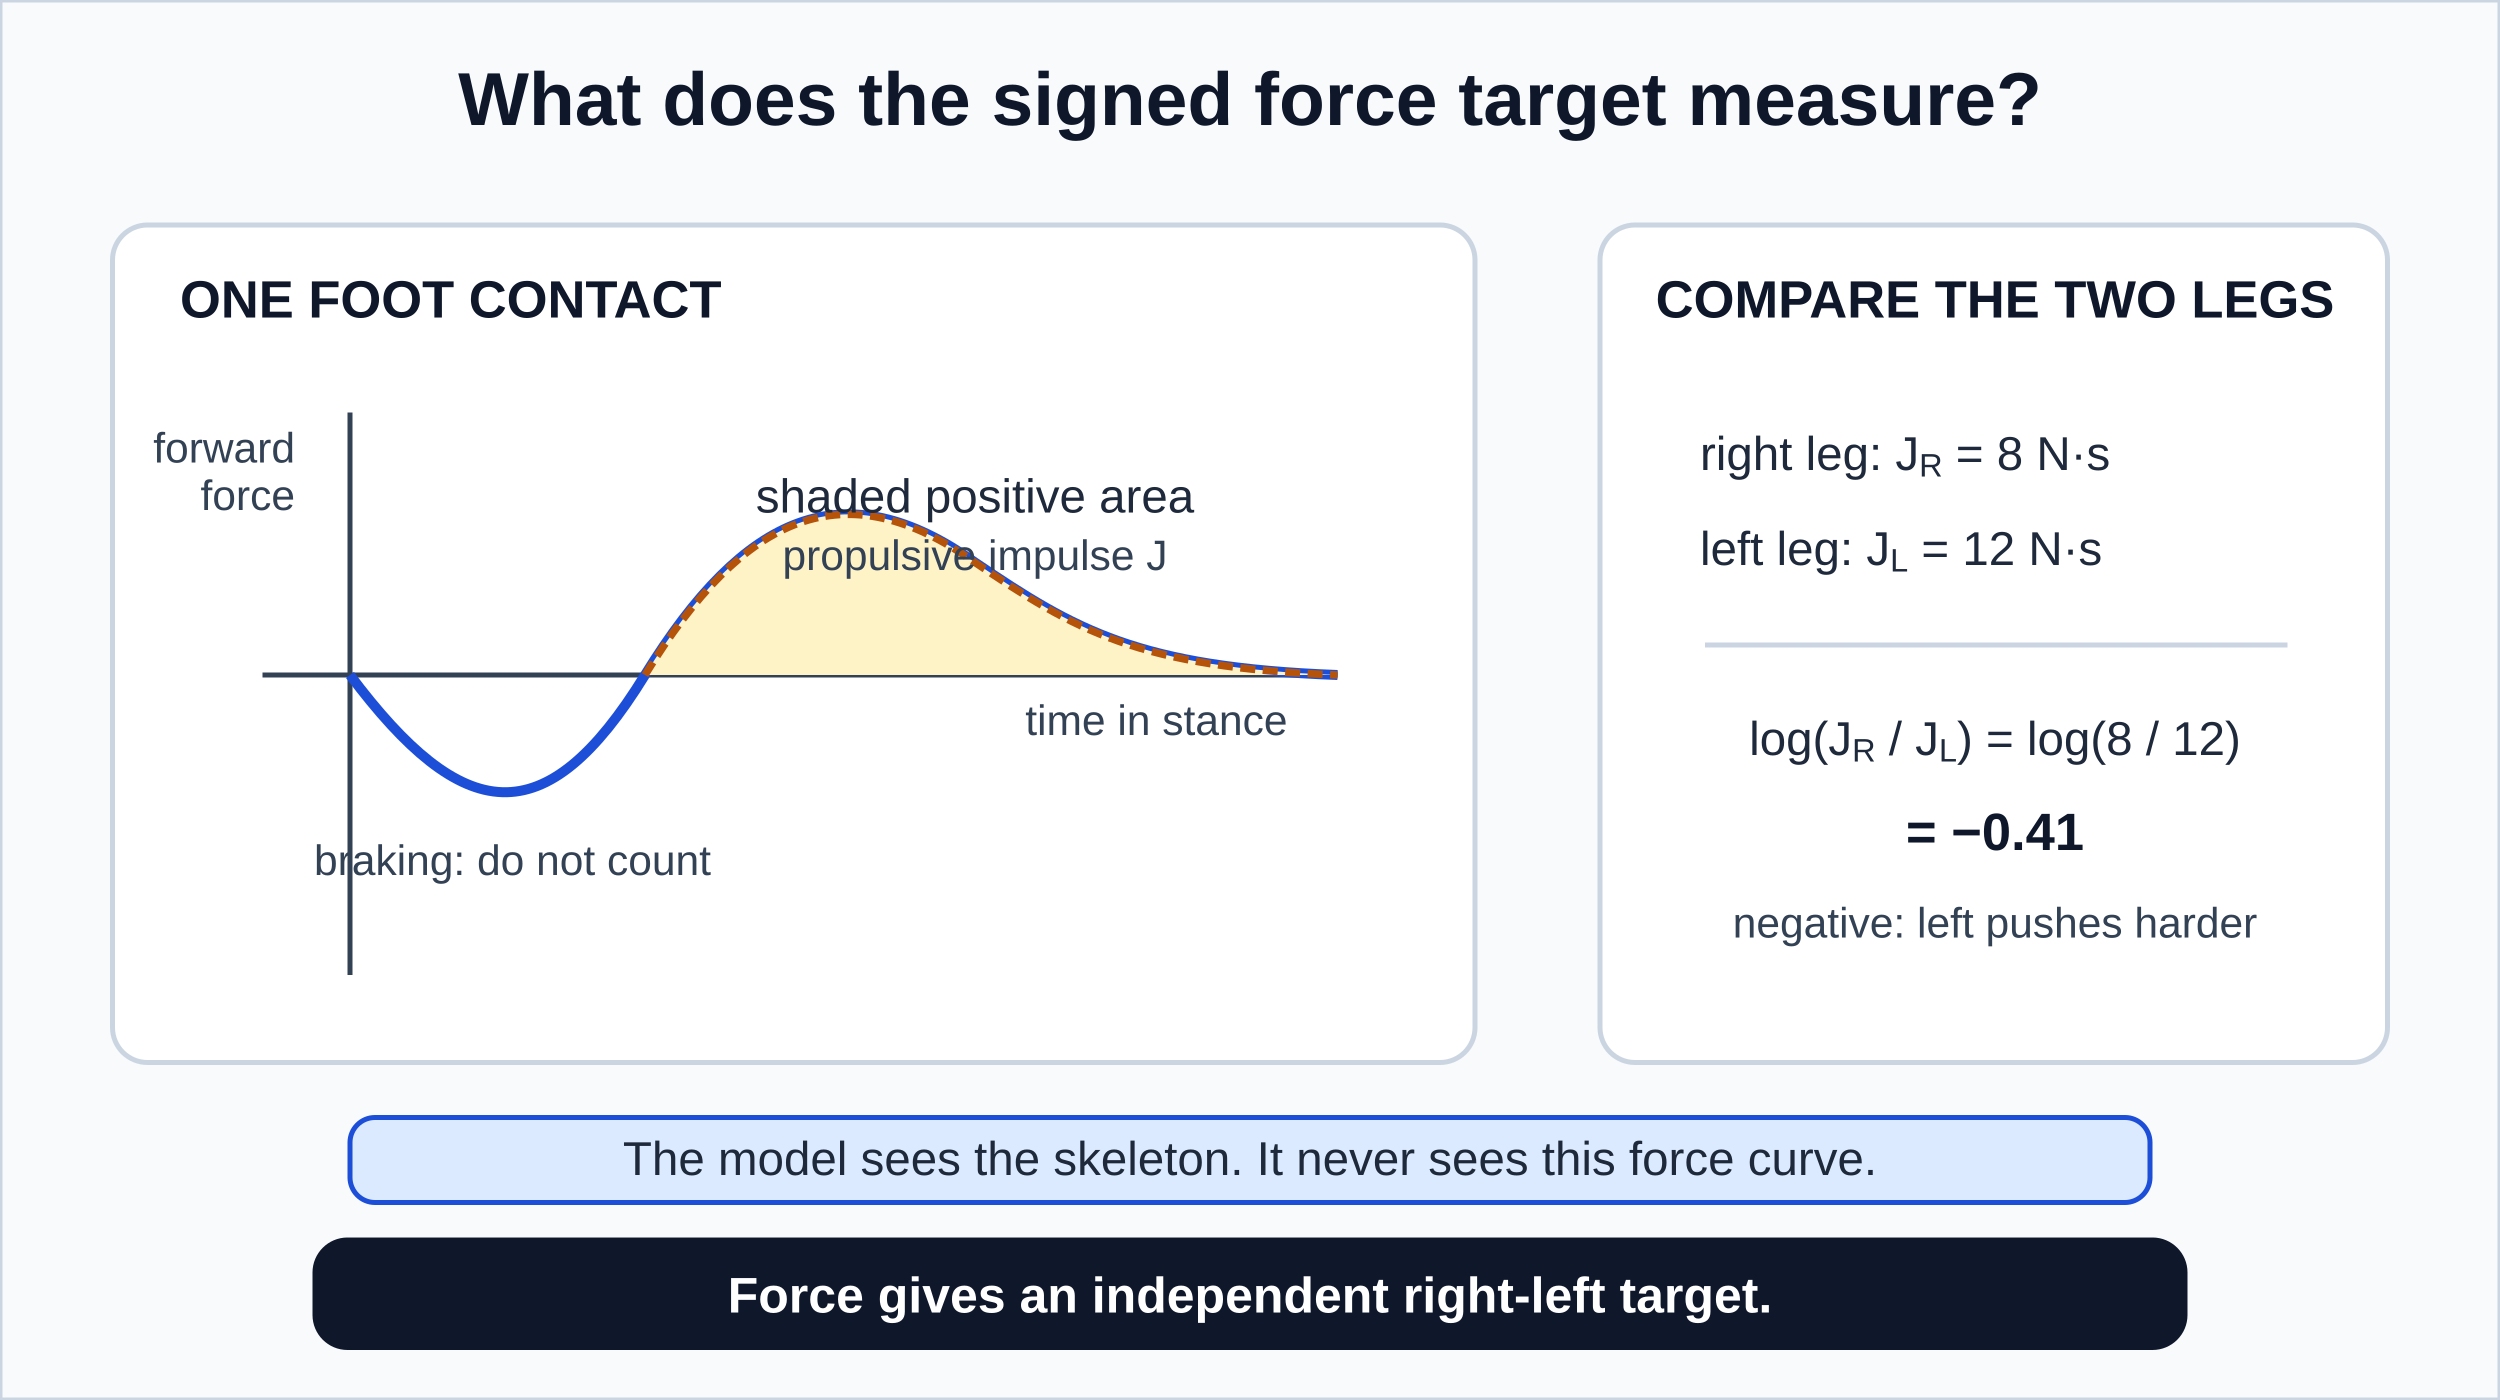
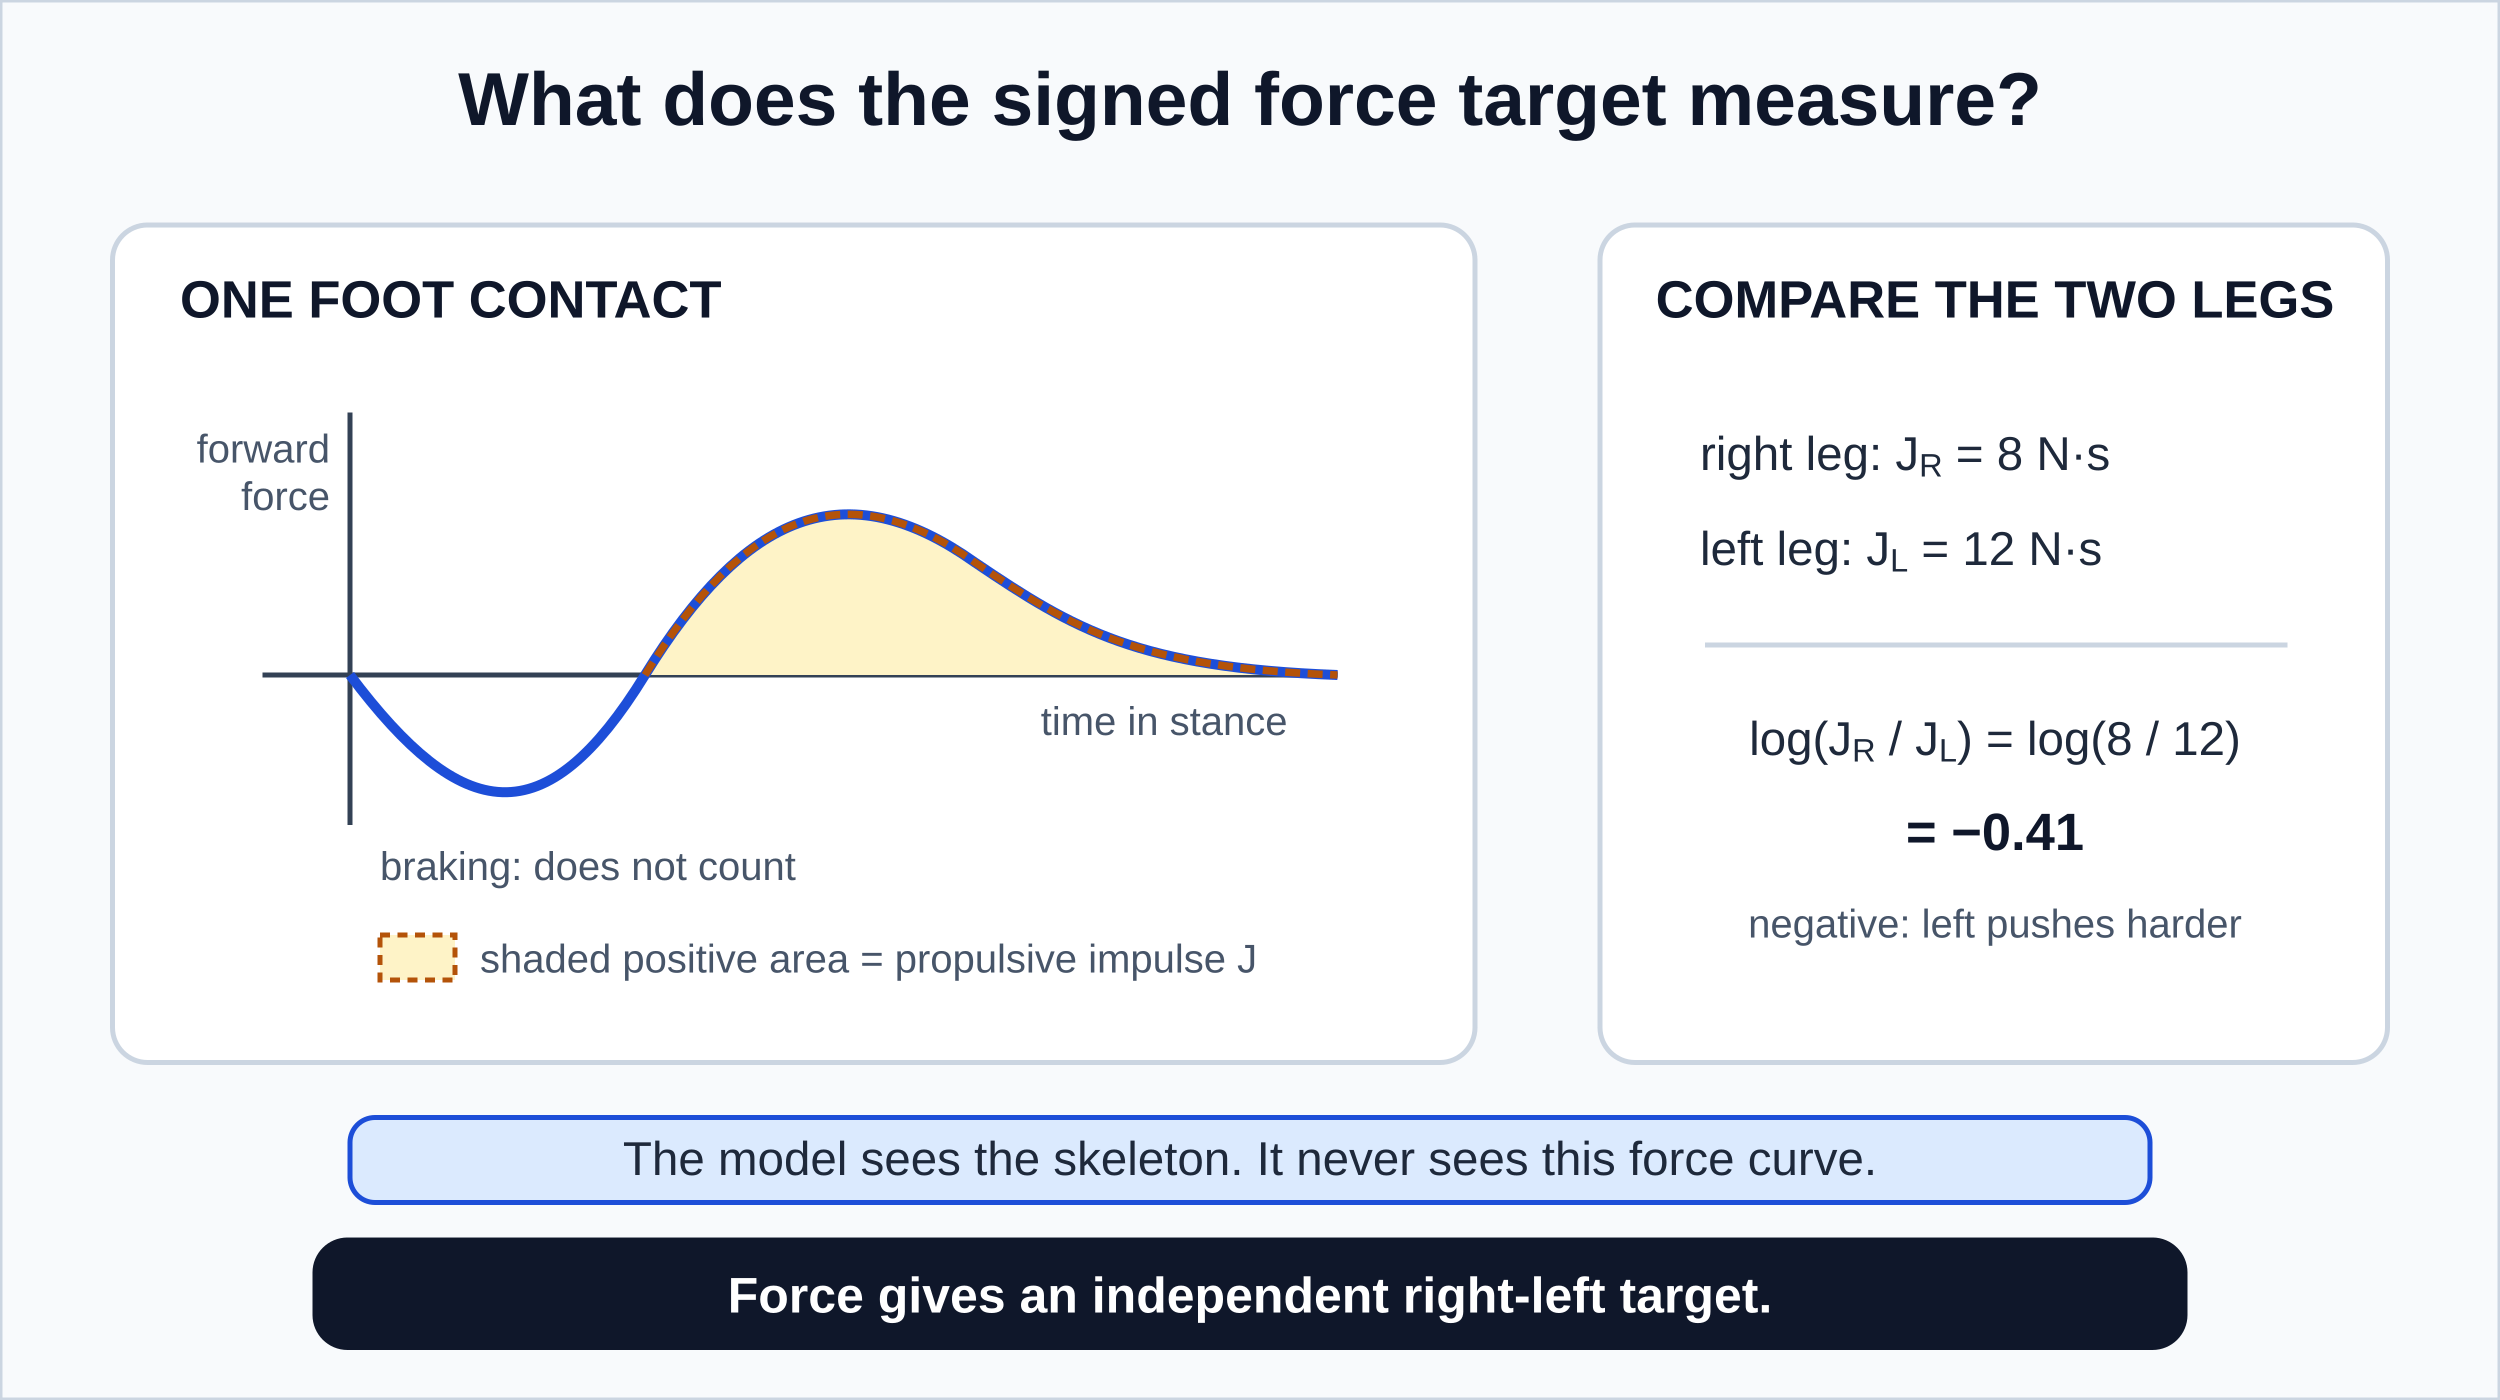
<svg xmlns="http://www.w3.org/2000/svg" width="1000" height="560" viewBox="0 0 1000 560" role="img" aria-labelledby="title desc">
  <defs>
-     <style>.t{font:700 30px Arial,sans-serif;fill:#0f172a}.h{font:700 21px Arial,sans-serif;fill:#0f172a}.b{font:400 19px Arial,sans-serif;fill:#1e293b}.s{font:400 17px Arial,sans-serif;fill:#334155}.w{font:700 20px Arial,sans-serif;fill:#fff}</style>
+     <style>.t{font:700 30px Arial,sans-serif;fill:#0f172a}.h{font:700 21px Arial,sans-serif;fill:#0f172a}.b{font:400 19px Arial,sans-serif;fill:#1e293b}.s{font:400 17px Arial,sans-serif;fill:#334155}.m{font:400 16px Arial,sans-serif;fill:#475569}.w{font:700 20px Arial,sans-serif;fill:#fff}</style>
  </defs>
  <rect width="1000" height="560" fill="#f8fafc" />
  <rect x=".5" y=".5" width="999" height="559" fill="none" stroke="#cbd5e1" />
  <text x="500" y="50" text-anchor="middle" class="t">What does the signed force target measure?</text>
  <rect x="45" y="90" width="545" height="335" rx="14" fill="#fff" stroke="#cbd5e1" stroke-width="2" />
  <text x="72" y="127" class="h">ONE FOOT CONTACT</text>
-   <path d="M105 270 H535 M140 165 V390" stroke="#334155" stroke-width="2" />
-   <text x="515" y="294" text-anchor="end" class="s">time in stance</text>
-   <text x="118" y="185" text-anchor="end" class="s">forward</text>
-   <text x="118" y="204" text-anchor="end" class="s">force</text>
+   <path d="M105 270 H535 M140 165 V330" stroke="#334155" stroke-width="2" />
+   <text x="515" y="294" text-anchor="end" class="m">time in stance</text>
+   <text x="132" y="185" text-anchor="end" class="m">forward</text>
+   <text x="132" y="204" text-anchor="end" class="m">force</text>
+   <path d="M258 270 C298 205 338 188 390 225 C430 252 455 267 535 270 L535 270 L258 270 Z" fill="#fef3c7" stroke="none" />
  <path d="M140 270 C185 330 218 335 258 270 C298 205 338 188 390 225 C430 252 455 267 535 270" fill="none" stroke="#1d4ed8" stroke-width="4" />
-   <path d="M258 270 C298 205 338 188 390 225 C430 252 455 267 535 270 L535 270 L258 270 Z" fill="#fef3c7" stroke="none" />
  <path d="M258 270 C298 205 338 188 390 225 C430 252 455 267 535 270" fill="none" stroke="#b45309" stroke-width="3" stroke-dasharray="6 3" />
-   <text x="205" y="350" text-anchor="middle" class="s">braking: do not count</text>
-   <text x="390" y="205" text-anchor="middle" class="b">shaded positive area</text>
-   <text x="390" y="228" text-anchor="middle" class="s">propulsive impulse J</text>
+   <text x="152" y="352" class="m">braking: does not count</text>
+   <rect x="152" y="374" width="30" height="18" fill="#fef3c7" stroke="#b45309" stroke-width="2" stroke-dasharray="4 3" />
+   <text x="192" y="389" class="m">shaded positive area = propulsive impulse J</text>
  <rect x="640" y="90" width="315" height="335" rx="14" fill="#fff" stroke="#cbd5e1" stroke-width="2" />
  <text x="798" y="127" text-anchor="middle" class="h">COMPARE THE TWO LEGS</text>
  <text x="680" y="188" class="b">right leg: J<tspan baseline-shift="sub" font-size="13">R</tspan> = 8 N·s</text>
  <text x="680" y="226" class="b">left leg: J<tspan baseline-shift="sub" font-size="13">L</tspan> = 12 N·s</text>
  <path d="M682 258 H915" stroke="#cbd5e1" stroke-width="2" />
  <text x="798" y="302" text-anchor="middle" class="b">log(J<tspan baseline-shift="sub" font-size="13">R</tspan> / J<tspan baseline-shift="sub" font-size="13">L</tspan>) = log(8 / 12)</text>
  <text x="798" y="340" text-anchor="middle" class="h">= −0.41</text>
-   <text x="798" y="375" text-anchor="middle" class="s">negative: left pushes harder</text>
+   <text x="798" y="375" text-anchor="middle" class="m">negative: left pushes harder</text>
  <rect x="140" y="447" width="720" height="34" rx="10" fill="#dbeafe" stroke="#1d4ed8" stroke-width="2" />
  <text x="500" y="470" text-anchor="middle" class="b">The model sees the skeleton. It never sees this force curve.</text>
  <rect x="125" y="495" width="750" height="45" rx="14" fill="#0f172a" />
  <text x="500" y="525" text-anchor="middle" class="w">Force gives an independent right-left target.</text>
</svg>
